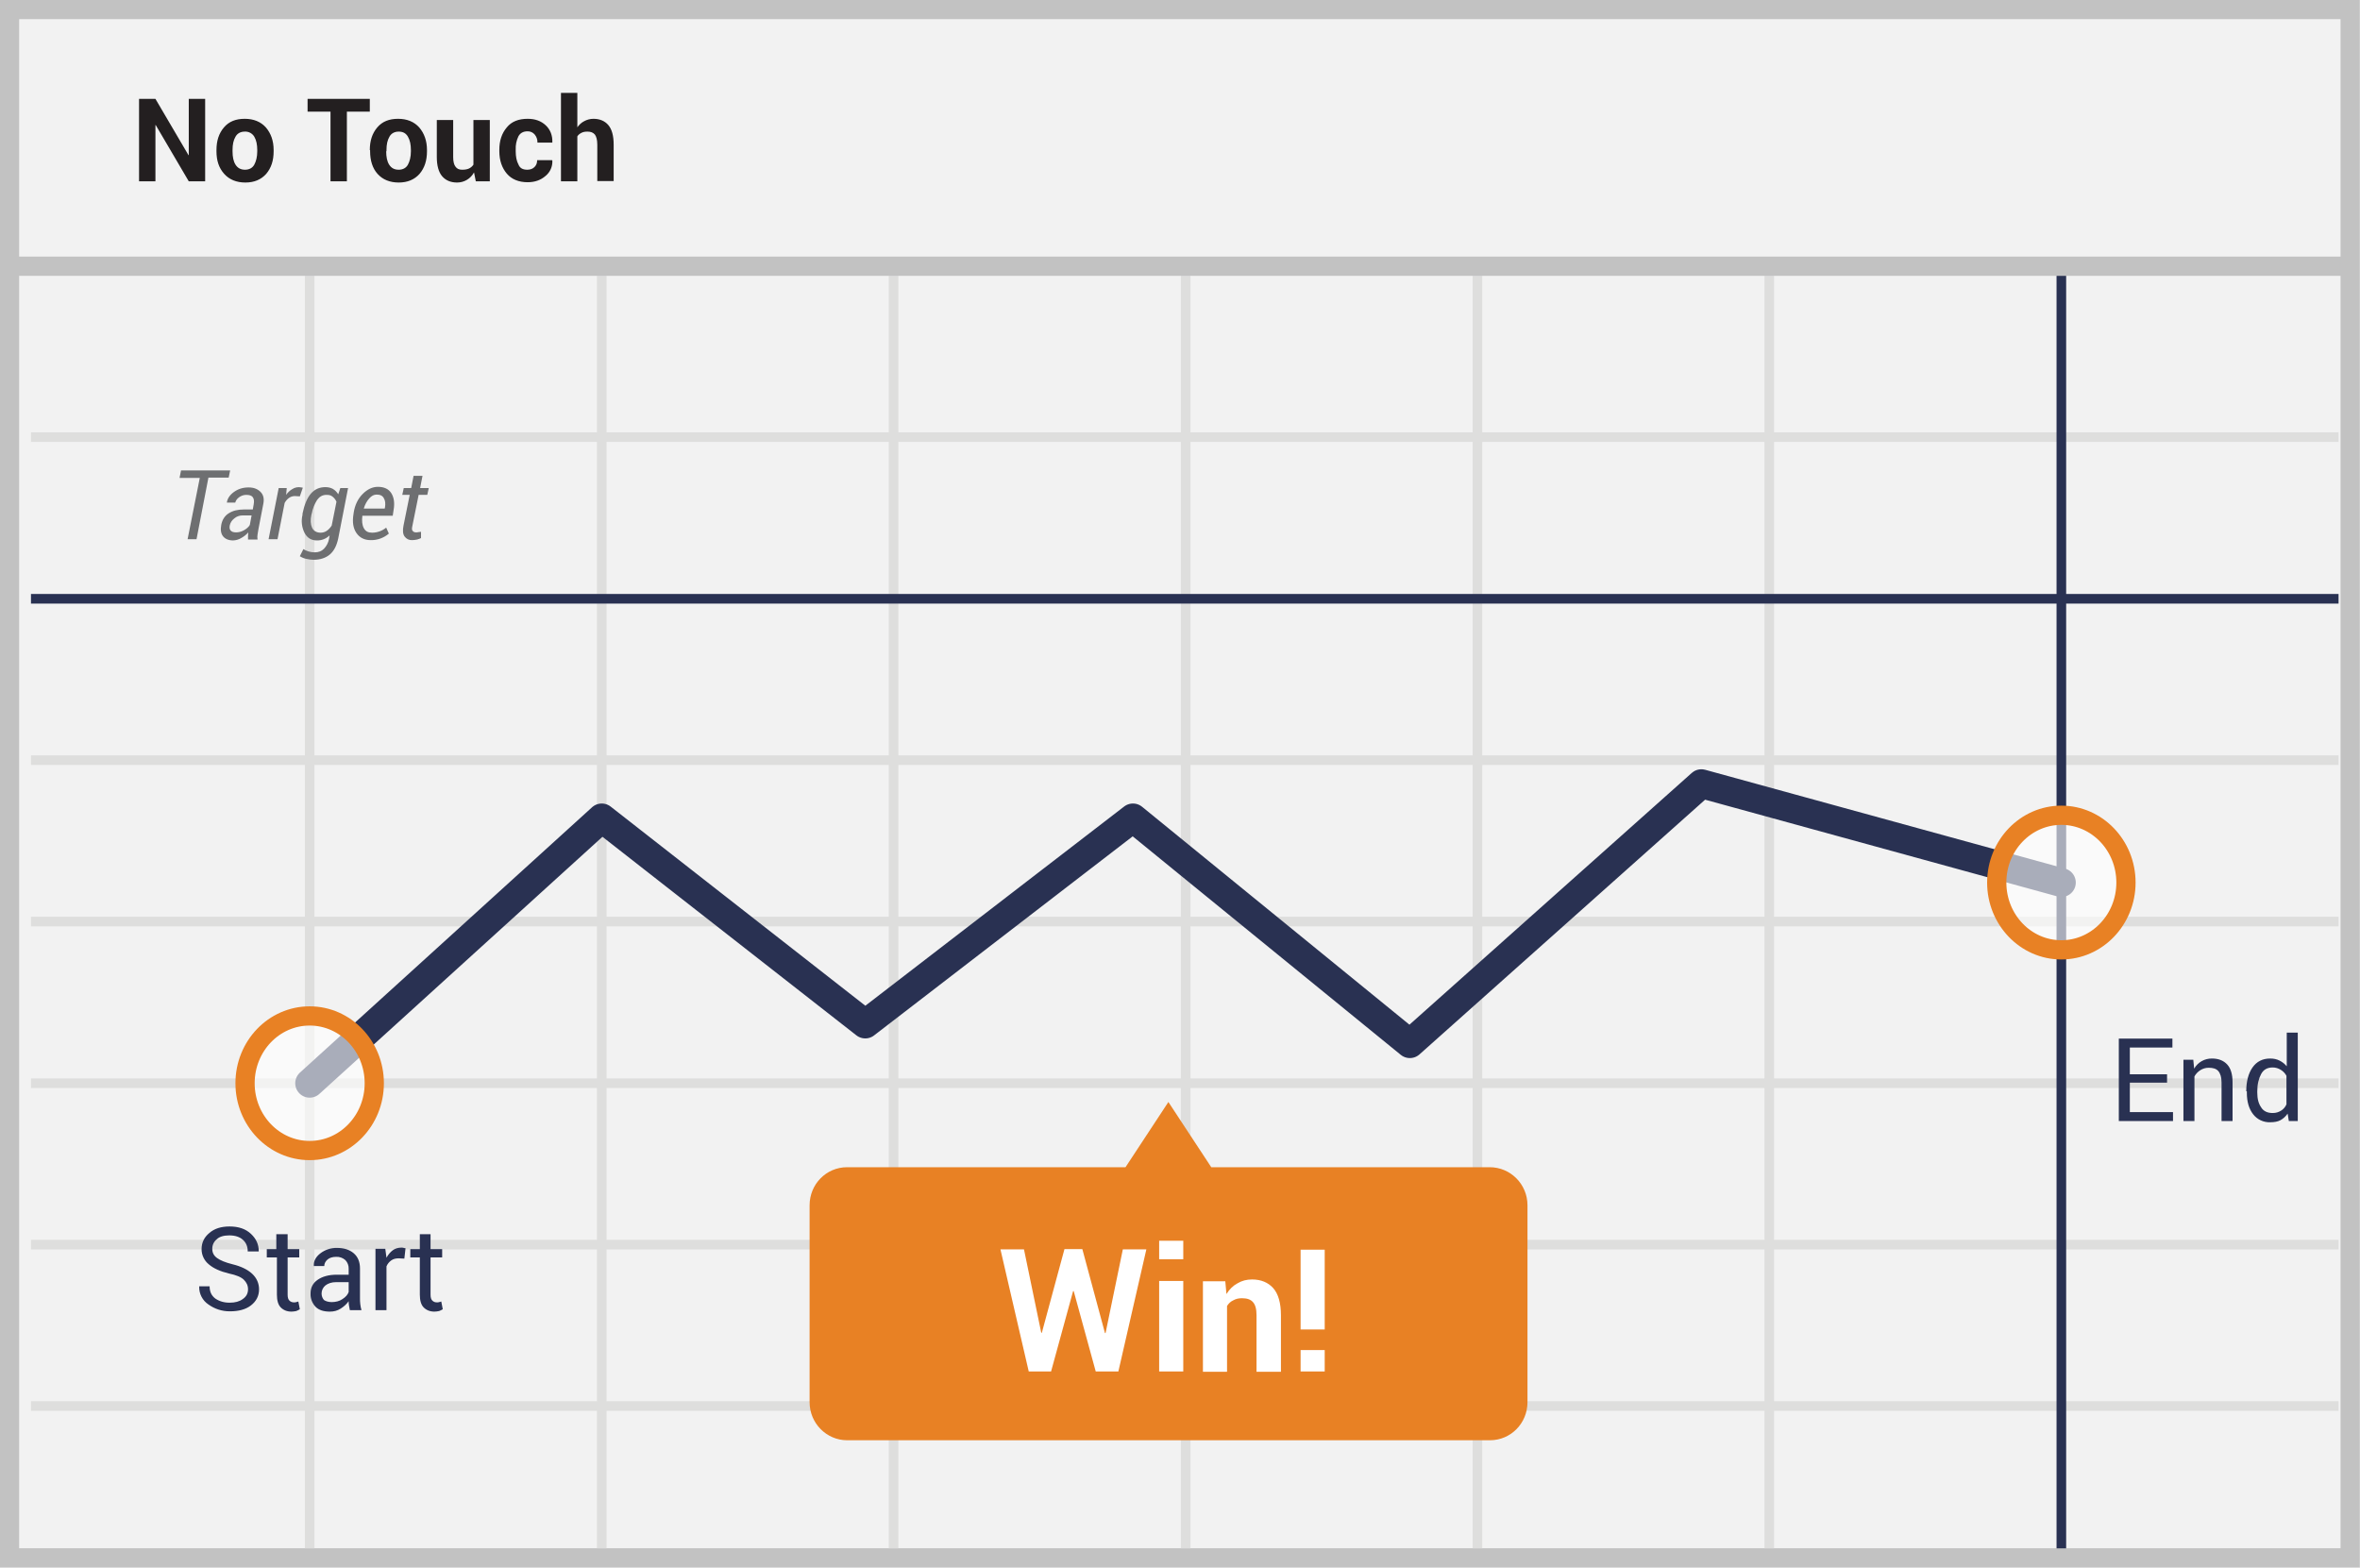
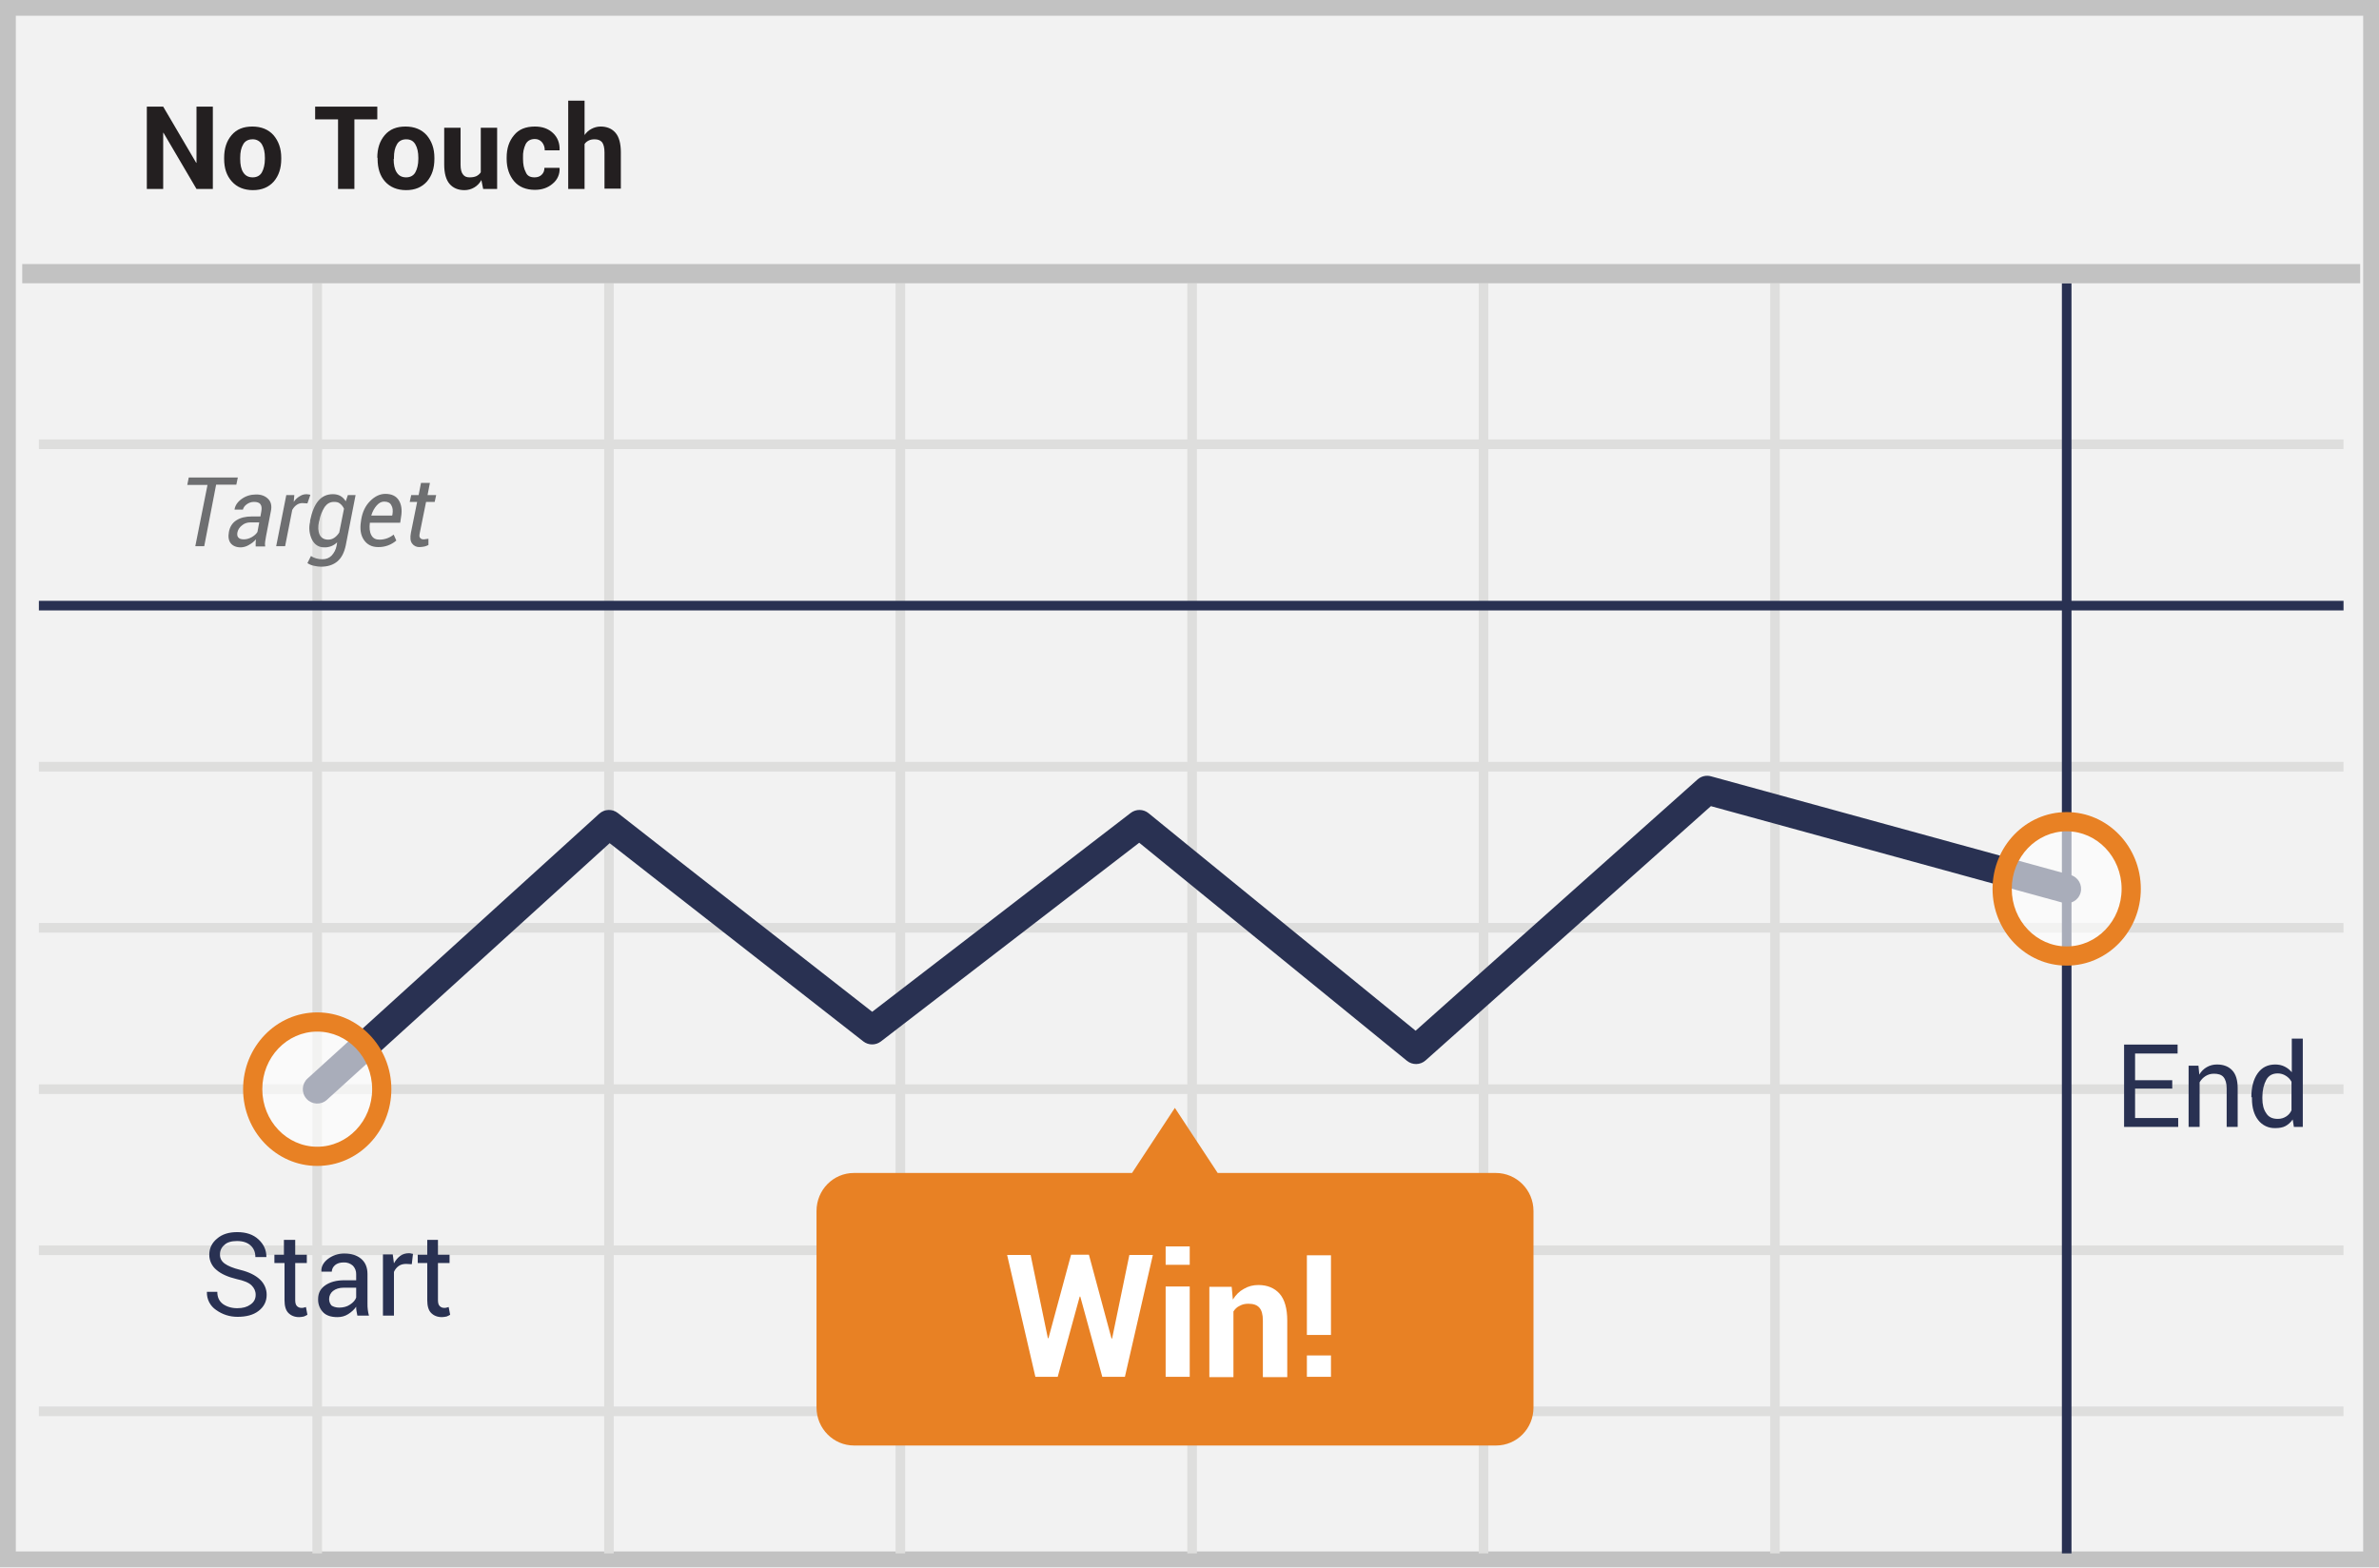
- <svg xmlns="http://www.w3.org/2000/svg" id="Layer_1" viewBox="0 0 79.26 52.65">
-   <style>.st0,.st1,.st2{fill:#f2f2f2;stroke:#c2c2c2;stroke-width:.646;stroke-miterlimit:10}.st1,.st2{fill:none;stroke:#dededd;stroke-width:.323}.st2{stroke:#293152;stroke-linejoin:round}.st3{fill:#231f20}.st4{fill:none;stroke:#293152;stroke-width:.969;stroke-linecap:round;stroke-linejoin:round;stroke-miterlimit:10}.st5{fill:#293152}.st6{fill:#6e6f71}.st7{fill:#e88124}.st8{fill:#fff}.st9{opacity:.6}.st10{fill:none;stroke:#e88124;stroke-width:.646;stroke-miterlimit:10}</style>
-   <path class="st0" d="M.32.32h78.61v52H.32z" />
-   <path class="st1" d="M1.04 14.68h77.5M1.04 25.53h77.5M1.04 36.38h77.5M1.04 47.22h77.5M10.4 9.26V52m9.81-42.74V52m9.8-42.74V52m9.81-42.74V52m9.8-42.74V52m9.8-42.74V52M1.04 30.95h77.5" />
-   <path class="st2" d="M1.04 20.11h77.5" />
-   <path class="st1" d="M1.04 41.8h77.5" />
-   <path class="st2" d="M69.23 9.26V52" />
-   <path class="st0" d="M.48 8.94H79.1" />
-   <path class="st3" d="M6.88 6.09h-.54L5.23 4.2h-.01v1.89h-.55V3.32h.55l1.11 1.89h.01V3.32h.55v2.77zm.39-1.05c0-.31.08-.56.25-.76.17-.2.4-.29.7-.29.3 0 .54.1.71.29.17.2.26.45.26.76v.04c0 .31-.08.56-.25.76-.17.19-.4.29-.7.29-.3 0-.54-.1-.71-.29-.18-.2-.26-.45-.26-.76v-.04zm.54.04c0 .19.03.34.1.45s.17.17.32.17c.14 0 .25-.06.31-.17s.1-.26.1-.45v-.04c0-.18-.03-.33-.1-.45a.35.35 0 0 0-.32-.17c-.14 0-.25.06-.31.17-.07.12-.1.26-.1.45v.04zm4.61-1.33h-.77v2.34h-.55V3.75h-.77v-.43h2.09v.43zm0 1.29c0-.31.08-.56.25-.76.17-.2.4-.29.7-.29.3 0 .54.1.71.29.17.2.26.45.26.76v.04c0 .31-.08.56-.25.76-.17.19-.4.29-.7.29-.3 0-.54-.1-.71-.29-.17-.19-.25-.45-.25-.76v-.04zm.55.04c0 .19.03.34.1.45s.17.17.32.17c.14 0 .25-.06.31-.17s.1-.26.1-.45v-.04c0-.18-.03-.33-.1-.45s-.17-.17-.31-.17c-.14 0-.25.06-.31.17-.07.12-.1.26-.1.45v.04zm2.95.71a.642.642 0 0 1-.57.34c-.21 0-.38-.07-.5-.21s-.18-.36-.18-.65V4.03h.55v1.25c0 .15.03.26.08.32.05.07.12.1.22.1.09 0 .16-.01.23-.04.06-.03.11-.07.15-.13v-1.5h.55v2.06h-.47l-.06-.3zm1.79-.09c.1 0 .18-.03.24-.09s.09-.13.09-.23h.5l.01.01a.62.62 0 0 1-.23.52c-.16.14-.36.21-.6.21-.3 0-.54-.1-.7-.29-.16-.19-.25-.44-.25-.75v-.05c0-.3.08-.55.25-.75.16-.2.4-.29.7-.29.25 0 .45.07.61.22.15.14.23.34.22.57v.01h-.5a.4.4 0 0 0-.09-.27.304.304 0 0 0-.24-.11c-.15 0-.25.06-.31.17a.93.93 0 0 0-.09.44v.06c0 .18.03.33.09.44.05.13.15.18.3.18zm1.67-1.41c.06-.09.14-.17.24-.22.09-.05.2-.08.31-.08.21 0 .38.07.5.21.12.14.18.36.18.66v1.22h-.55V4.86c0-.16-.03-.27-.08-.34-.06-.07-.14-.1-.25-.1-.08 0-.14.01-.2.04s-.11.07-.14.12v1.51h-.55V3.12h.55v1.17z" />
-   <path class="st4" d="M10.4 36.38l9.81-8.91 8.85 6.92 8.99-6.92 9.3 7.58 9.79-8.73 12.09 3.32" />
-   <path class="st5" d="M8.33 43.3c0-.13-.05-.23-.14-.32-.09-.09-.26-.16-.5-.21-.29-.07-.52-.17-.68-.31a.654.654 0 0 1-.24-.51c0-.22.09-.4.26-.54.17-.15.4-.22.68-.22.3 0 .54.08.72.25.18.17.26.36.26.58v.01h-.37c0-.16-.05-.29-.16-.39-.11-.1-.26-.15-.46-.15-.18 0-.33.04-.42.13a.4.4 0 0 0-.15.33c0 .12.05.22.16.3.11.08.28.15.52.21.29.07.51.18.66.32.15.14.23.32.23.52 0 .22-.09.4-.27.54-.18.14-.42.2-.71.2-.27 0-.51-.08-.72-.23a.698.698 0 0 1-.31-.6v-.01h.35c0 .18.06.31.19.41.13.09.29.14.48.14s.33-.04.44-.12c.12-.08.18-.19.18-.33zm1.33-1.85v.5h.39v.28h-.39v1.25c0 .1.02.16.06.2.04.04.09.06.16.06.02 0 .04 0 .07-.01.03-.01.05-.01.07-.02l.05.26c-.03.02-.07.04-.12.06-.05.01-.11.02-.16.02-.15 0-.27-.05-.36-.14s-.13-.24-.13-.43v-1.25h-.34v-.28h.32v-.5h.38zM11.75 44c-.01-.06-.02-.12-.03-.16s-.01-.1-.01-.14c-.07.1-.16.18-.27.25s-.23.1-.36.1c-.21 0-.37-.05-.48-.16a.61.61 0 0 1-.17-.45c0-.2.08-.35.24-.46.16-.11.37-.17.64-.17h.4v-.2a.4.4 0 0 0-.11-.29.433.433 0 0 0-.31-.11c-.12 0-.22.03-.29.09-.07.06-.11.14-.11.22h-.35v-.01c-.01-.15.06-.29.21-.41a.89.89 0 0 1 .57-.19c.23 0 .42.06.56.18.14.12.21.29.21.51v.99c0 .07 0 .14.01.21s.02.14.04.2h-.39zm-.61-.27c.13 0 .26-.03.36-.1.11-.07.18-.15.21-.24v-.33h-.42c-.15 0-.27.04-.36.11a.35.35 0 0 0-.13.27c0 .09.03.16.08.22.06.04.15.07.26.07zm2.44-1.46l-.19-.01c-.1 0-.18.02-.25.07a.46.46 0 0 0-.16.2V44h-.37v-2.06h.33l.04.3c.06-.11.13-.19.21-.25.08-.06.18-.09.29-.09.03 0 .05 0 .08.01s.05.01.06.01l-.04.35zm.88-.82v.5h.39v.28h-.39v1.25c0 .1.02.16.06.2.04.04.09.06.16.06.02 0 .04 0 .07-.01.03-.01.05-.01.07-.02l.05.26c-.03.02-.07.04-.12.06-.05.01-.11.02-.16.02-.15 0-.27-.05-.36-.14s-.13-.24-.13-.43v-1.25h-.32v-.28h.32v-.5h.36zm58.32-5.09h-1.25v.99h1.45v.3h-1.82v-2.77h1.8v.3h-1.43v.9h1.25v.28zm.88-.78l.03.31a.676.676 0 0 1 .6-.34c.22 0 .39.07.51.2s.18.33.18.6v1.3h-.37v-1.29c0-.18-.04-.31-.11-.39s-.18-.11-.32-.11c-.11 0-.2.03-.28.08-.08.05-.15.12-.2.21v1.5h-.37v-2.06h.33zm1.78 1.07c0-.33.07-.6.21-.8s.34-.3.59-.3c.12 0 .22.02.32.07s.17.11.24.19v-1.13h.37v2.97h-.3l-.04-.25c-.07.1-.15.17-.24.22s-.21.07-.34.07a.69.69 0 0 1-.58-.27c-.14-.18-.21-.42-.21-.72v-.05zm.37.04c0 .21.04.37.13.5.08.13.21.19.39.19.11 0 .2-.03.28-.08s.14-.12.18-.21v-.96a.524.524 0 0 0-.19-.2.503.503 0 0 0-.27-.08c-.18 0-.31.07-.39.22-.08.15-.13.34-.13.58v.04z" />
-   <path class="st6" d="M7.68 16.04H7l-.4 2.07h-.3l.41-2.06h-.68l.05-.25h1.65l-.05.24zm.65 2.07v-.13c0-.03.01-.07.01-.1-.07.08-.15.14-.24.19a.56.56 0 0 1-.27.08c-.15 0-.27-.05-.34-.14-.07-.09-.09-.22-.06-.38.03-.17.12-.31.25-.39.14-.09.31-.13.52-.13h.29l.03-.17c.02-.11.01-.19-.03-.24-.04-.06-.12-.08-.22-.08-.09 0-.17.03-.24.08-.07.05-.11.11-.13.18h-.28v-.01c.02-.13.1-.25.24-.35.14-.1.3-.15.49-.15.17 0 .3.05.4.15.1.1.13.24.09.42l-.16.83-.03.18c-.01.05-.01.11 0 .17h-.32zm-.4-.23c.08 0 .17-.02.26-.07s.16-.11.2-.18l.06-.32h-.3c-.1 0-.2.03-.28.1-.08.06-.13.14-.15.22-.02.08-.01.14.02.18.04.05.1.07.19.07zm2.14-1.21l-.17-.01a.33.33 0 0 0-.19.06c-.06.04-.11.1-.15.17l-.24 1.22h-.3l.34-1.72h.27l-.02.23a.6.6 0 0 1 .2-.19.399.399 0 0 1 .31-.06c.02 0 .04.01.05.01l-.1.29zm.09.58c.06-.29.15-.52.28-.67.13-.15.29-.22.49-.22.09 0 .18.02.25.06.07.04.13.1.18.18l.07-.21h.26l-.33 1.69c-.05.24-.14.42-.28.54-.14.12-.33.18-.55.18-.07 0-.15-.01-.24-.03a.634.634 0 0 1-.22-.09l.12-.24c.04.03.1.06.17.08.07.02.14.03.21.03.13 0 .23-.04.31-.12a.65.65 0 0 0 .17-.33l.02-.12a.587.587 0 0 1-.43.17c-.18 0-.32-.08-.41-.25a.879.879 0 0 1-.07-.61v-.04zm.3.03c-.04.18-.03.33.02.44s.15.17.29.17c.07 0 .14-.02.2-.06.06-.04.12-.1.17-.18l.16-.8c-.03-.07-.07-.12-.13-.17s-.12-.06-.21-.06c-.13 0-.23.06-.31.17a1.3 1.3 0 0 0-.18.46l-.01.03zm1.99.86c-.21 0-.37-.08-.48-.24-.11-.16-.14-.37-.1-.62l.01-.07c.04-.25.14-.46.3-.62.16-.16.33-.24.51-.24.21 0 .36.07.45.21.09.14.12.33.08.56l-.03.2h-1.02c-.02.17-.01.31.05.42s.15.15.28.15a.751.751 0 0 0 .47-.17l.09.2a.904.904 0 0 1-.61.22zm.2-1.53c-.09 0-.17.04-.25.13-.08.09-.14.2-.18.33v.01h.7l.01-.04c.02-.13.01-.23-.04-.31-.04-.08-.12-.12-.24-.12zm1.54-.63l-.08.41h.29l-.05.23h-.29l-.21 1.04c-.02.09-.02.14.01.17.02.03.06.05.11.05.02 0 .05 0 .09-.01.03 0 .06-.01.08-.01v.21c-.03.02-.07.03-.13.05-.06.01-.11.02-.17.02a.29.29 0 0 1-.25-.12c-.06-.08-.07-.2-.04-.36l.21-1.04h-.25l.05-.23h.25l.08-.41h.3z" />
-   <path class="st7" d="M50.03 39.2h-9.35l-1.44-2.19-1.44 2.19h-9.35c-.7 0-1.26.57-1.26 1.28v6.61c0 .71.57 1.28 1.26 1.28h21.59c.7 0 1.26-.57 1.26-1.28v-6.61c0-.71-.57-1.28-1.27-1.28z" />
-   <path class="st8" d="M37.11 44.77h.02l.58-2.81h.79l-.94 4.1h-.76l-.74-2.7h-.02l-.74 2.7h-.75l-.95-4.1h.79l.58 2.8h.02l.76-2.81h.6l.76 2.82zm2.63-2.48h-.81v-.62h.81v.62zm0 3.77h-.81v-3.04h.81v3.04zm1.41-3.04l.04.44c.1-.16.22-.28.37-.36.15-.09.31-.13.49-.13.3 0 .54.1.71.29.17.19.26.5.26.91v1.9h-.82v-1.9c0-.21-.04-.35-.12-.44-.08-.09-.2-.13-.37-.13-.11 0-.2.02-.29.07-.09.04-.16.11-.21.19v2.21h-.81v-3.04h.75zm3.34 1.63h-.81v-2.68h.81v2.68zm0 1.41h-.81v-.72h.81v.72z" />
-   <g class="st9">
-     <ellipse class="st8" cx="69.23" cy="29.64" rx="2.17" ry="2.26" />
+ <svg xmlns="http://www.w3.org/2000/svg" width="299px" height="197px" viewBox="0 0 299 197" version="1.1">
+   <g id="Page-1" stroke="none" stroke-width="1" fill="none" fill-rule="evenodd">
+     <g id="no-touch">
+       <polygon id="Path" fill="#F2F2F2" points="0 0 299 0 299 197 0 197" />
+       <path d="M1.987,1.98 L1.987,195.02 L297.013,195.02 L297.013,1.98 L1.987,1.98 Z M299,0 L299,197 L0,197 L0,0 L299,0 Z" id="Path" fill="#C2C2C2" fill-rule="nonzero" />
+       <g id="content" transform="translate(2, 33)">
+         <path d="M2.887,22.842 L292.543,22.842 M2.887,63.376 L292.543,63.376 M2.887,103.91 L292.543,103.91 M2.887,144.407 L292.543,144.407 M37.87,2.594 L37.87,162.264 M74.535,2.594 L74.535,162.264 M111.162,2.594 L111.162,162.264 M147.827,2.594 L147.827,162.264 M184.455,2.594 L184.455,162.264 M221.082,2.594 L221.082,162.264 M2.887,83.625 L292.543,83.625" id="Shape" stroke="#DEDEDD" stroke-width="1.207" />
+         <polygon id="Path" fill="#293152" points="2.887 43.731 2.887 42.525 292.543 42.525 292.543 43.731" />
+         <polygon id="Path" fill="#DEDEDD" fill-rule="nonzero" points="2.887 124.762 2.887 123.555 292.543 123.555 292.543 124.762" />
+         <polygon id="Path" fill="#293152" points="257.144 2.594 258.351 2.594 258.351 162.264 257.144 162.264" />
+         <polygon id="Path" fill="#C2C2C2" points="0.794 2.606 0.794 0.191 294.636 0.191 294.636 2.606" />
+         <path d="M39.087,105.251 C38.347,105.923 37.202,105.867 36.53,105.127 C35.857,104.387 35.913,103.242 36.653,102.57 L73.318,69.283 C73.971,68.691 74.955,68.654 75.65,69.197 L107.62,94.185 L140.108,69.189 C140.774,68.677 141.704,68.69 142.355,69.22 L175.918,96.563 L211.356,64.976 C211.814,64.568 212.448,64.419 213.04,64.582 L258.226,76.985 C259.191,77.249 259.758,78.246 259.493,79.21 C259.228,80.174 258.232,80.741 257.268,80.476 L213.031,68.334 L177.175,100.293 C176.512,100.885 175.516,100.907 174.827,100.345 L141.18,72.933 L108.716,97.911 C108.061,98.415 107.148,98.411 106.497,97.902 L74.622,72.99 L39.087,105.251 Z" id="Path" fill="#293152" />
+         <path d="M185.987,114.445 L151.042,114.445 L145.66,106.264 L140.278,114.445 L105.332,114.445 C102.716,114.445 100.623,116.575 100.623,119.227 L100.623,143.921 C100.623,146.574 102.753,148.703 105.332,148.703 L186.024,148.703 C188.641,148.703 190.734,146.574 190.734,143.921 L190.734,119.227 C190.734,116.575 188.603,114.445 185.987,114.445 Z" id="Path" fill="#E88124" />
+         <g id="Group" opacity="0.6" transform="translate(249.4125, 69.86792)" fill="#FFFFFF">
+           <ellipse id="Oval" cx="8.335" cy="8.863" rx="8.11" ry="8.443" />
+         </g>
+         <path d="M257.747,88.381 C252.59,88.381 248.43,84.05 248.43,78.731 C248.43,73.412 252.59,69.081 257.747,69.081 C262.904,69.081 267.065,73.412 267.065,78.731 C267.065,84.05 262.904,88.381 257.747,88.381 Z M257.747,85.967 C261.549,85.967 264.65,82.738 264.65,78.731 C264.65,74.724 261.549,71.495 257.747,71.495 C253.946,71.495 250.844,74.724 250.844,78.731 C250.844,82.738 253.946,85.967 257.747,85.967 Z" id="Oval" fill="#E88124" fill-rule="nonzero" />
+         <g id="Group" opacity="0.6" transform="translate(28.9, 95.01887)" fill="#FFFFFF">
+           <ellipse id="Oval" cx="8.97" cy="8.891" rx="8.11" ry="8.443" />
+         </g>
+         <path d="M37.87,113.56 C32.713,113.56 28.553,109.229 28.553,103.91 C28.553,98.591 32.713,94.26 37.87,94.26 C43.027,94.26 47.187,98.591 47.187,103.91 C47.187,109.229 43.027,113.56 37.87,113.56 Z M37.87,111.146 C41.672,111.146 44.773,107.917 44.773,103.91 C44.773,99.903 41.672,96.674 37.87,96.674 C34.068,96.674 30.967,99.903 30.967,103.91 C30.967,107.917 34.068,111.146 37.87,111.146 Z" id="Oval" fill="#E88124" fill-rule="nonzero" />
+       </g>
+       <path d="M26.714,23.751 L24.696,23.751 L20.547,16.691 L20.51,16.691 L20.51,23.751 L18.454,23.751 L18.454,13.403 L20.51,13.403 L24.658,20.464 L24.696,20.464 L24.696,13.403 L26.751,13.403 L26.751,23.751 L26.714,23.751 Z M28.172,19.829 C28.172,18.671 28.471,17.737 29.106,16.989 C29.741,16.242 30.601,15.906 31.722,15.906 C32.843,15.906 33.74,16.28 34.376,16.989 C35.011,17.737 35.348,18.671 35.348,19.829 L35.348,19.978 C35.348,21.136 35.049,22.07 34.413,22.817 C33.778,23.527 32.918,23.901 31.797,23.901 C30.676,23.901 29.779,23.527 29.143,22.817 C28.471,22.07 28.172,21.136 28.172,19.978 L28.172,19.829 Z M30.19,19.978 C30.19,20.688 30.302,21.248 30.564,21.659 C30.825,22.07 31.199,22.294 31.76,22.294 C32.283,22.294 32.694,22.07 32.918,21.659 C33.142,21.248 33.292,20.688 33.292,19.978 L33.292,19.829 C33.292,19.156 33.18,18.596 32.918,18.148 C32.669,17.73 32.208,17.485 31.722,17.512 C31.199,17.512 30.788,17.737 30.564,18.148 C30.302,18.596 30.19,19.119 30.19,19.829 L30.19,19.978 Z M47.42,15.009 L44.542,15.009 L44.542,23.751 L42.486,23.751 L42.486,15.009 L39.608,15.009 L39.608,13.403 L47.42,13.403 L47.42,15.009 Z M47.42,19.829 C47.42,18.671 47.719,17.737 48.354,16.989 C48.989,16.242 49.849,15.906 50.97,15.906 C52.092,15.906 52.989,16.28 53.624,16.989 C54.259,17.737 54.596,18.671 54.596,19.829 L54.596,19.978 C54.596,21.136 54.297,22.07 53.661,22.817 C53.026,23.527 52.166,23.901 51.045,23.901 C49.924,23.901 49.027,23.527 48.392,22.817 C47.756,22.108 47.457,21.136 47.457,19.978 L47.457,19.829 L47.42,19.829 Z M49.475,19.978 C49.475,20.688 49.587,21.248 49.849,21.659 C50.111,22.07 50.484,22.294 51.045,22.294 C51.568,22.294 51.98,22.07 52.204,21.659 C52.428,21.248 52.578,20.688 52.578,19.978 L52.578,19.829 C52.578,19.156 52.465,18.596 52.204,18.148 C51.942,17.699 51.568,17.512 51.045,17.512 C50.522,17.512 50.111,17.737 49.886,18.148 C49.625,18.596 49.513,19.119 49.513,19.829 L49.513,19.978 L49.475,19.978 Z M60.501,22.631 C60.082,23.416 59.262,23.906 58.371,23.901 C57.586,23.901 56.95,23.639 56.502,23.116 C56.053,22.593 55.829,21.771 55.829,20.688 L55.829,16.055 L57.885,16.055 L57.885,20.725 C57.885,21.286 57.997,21.697 58.184,21.921 C58.371,22.182 58.632,22.294 59.006,22.294 C59.342,22.294 59.604,22.257 59.866,22.145 C60.09,22.033 60.277,21.883 60.426,21.659 L60.426,16.055 L62.482,16.055 L62.482,23.751 L60.725,23.751 L60.501,22.631 Z M67.191,22.294 C67.565,22.294 67.864,22.182 68.088,21.958 C68.312,21.734 68.424,21.472 68.424,21.099 L70.293,21.099 L70.331,21.136 C70.376,21.885 70.055,22.609 69.471,23.079 C68.873,23.602 68.126,23.863 67.228,23.863 C66.107,23.863 65.21,23.49 64.612,22.78 C64.014,22.07 63.678,21.136 63.678,19.978 L63.678,19.791 C63.678,18.671 63.977,17.737 64.612,16.989 C65.21,16.242 66.107,15.906 67.228,15.906 C68.163,15.906 68.91,16.168 69.508,16.728 C70.069,17.251 70.368,17.998 70.331,18.857 L70.331,18.895 L68.462,18.895 C68.477,18.529 68.358,18.17 68.126,17.886 C67.905,17.62 67.575,17.468 67.228,17.475 C66.668,17.475 66.294,17.699 66.07,18.11 C65.825,18.622 65.71,19.187 65.734,19.754 L65.734,19.978 C65.734,20.651 65.846,21.211 66.07,21.622 C66.257,22.108 66.63,22.294 67.191,22.294 Z M73.433,17.027 C73.657,16.691 73.956,16.392 74.33,16.205 C74.666,16.018 75.077,15.906 75.488,15.906 C76.273,15.906 76.909,16.168 77.357,16.691 C77.806,17.214 78.03,18.035 78.03,19.156 L78.03,23.714 L75.974,23.714 L75.974,19.156 C75.974,18.558 75.862,18.148 75.675,17.886 C75.451,17.625 75.152,17.512 74.741,17.512 C74.442,17.512 74.218,17.55 73.993,17.662 C73.769,17.774 73.582,17.923 73.47,18.11 L73.47,23.751 L71.415,23.751 L71.415,12.656 L73.47,12.656 L73.47,17.027 L73.433,17.027 Z" id="Shape" fill="#231F20" fill-rule="nonzero" />
+       <path d="M32.133,162.762 C32.133,162.277 31.947,161.903 31.61,161.567 C31.274,161.231 30.638,160.969 29.741,160.782 C28.657,160.521 27.798,160.147 27.2,159.624 C26.628,159.157 26.299,158.457 26.303,157.719 C26.303,156.897 26.639,156.225 27.275,155.702 C27.91,155.141 28.77,154.88 29.816,154.88 C30.937,154.88 31.834,155.178 32.507,155.814 C33.18,156.449 33.479,157.158 33.479,157.98 L33.479,158.018 L32.096,158.018 C32.096,157.42 31.909,156.934 31.498,156.561 C31.087,156.187 30.526,156 29.779,156 C29.106,156 28.545,156.15 28.209,156.486 C27.836,156.784 27.628,157.242 27.648,157.719 C27.648,158.167 27.835,158.541 28.246,158.84 C28.657,159.138 29.293,159.4 30.19,159.624 C31.274,159.886 32.096,160.297 32.657,160.82 C33.217,161.343 33.516,162.015 33.516,162.762 C33.516,163.584 33.18,164.257 32.507,164.78 C31.834,165.303 30.937,165.527 29.854,165.527 C28.844,165.527 27.947,165.228 27.163,164.668 C26.416,164.169 25.979,163.323 26.004,162.426 L26.004,162.389 L27.312,162.389 C27.312,163.061 27.536,163.547 28.022,163.92 C28.508,164.257 29.106,164.443 29.816,164.443 C30.526,164.443 31.049,164.294 31.461,163.995 C31.909,163.696 32.133,163.285 32.133,162.762 Z M37.104,155.851 L37.104,157.719 L38.562,157.719 L38.562,158.765 L37.104,158.765 L37.104,163.435 C37.104,163.808 37.179,164.032 37.328,164.182 C37.478,164.331 37.665,164.406 37.926,164.406 C38.001,164.406 38.076,164.406 38.188,164.369 C38.3,164.331 38.375,164.331 38.45,164.294 L38.637,165.265 C38.525,165.34 38.375,165.415 38.188,165.489 C38.001,165.527 37.777,165.564 37.59,165.564 C37.029,165.564 36.581,165.377 36.245,165.041 C35.908,164.705 35.759,164.145 35.759,163.435 L35.759,158.765 L34.488,158.765 L34.488,157.719 L35.684,157.719 L35.684,155.851 L37.104,155.851 Z M44.916,165.377 C44.878,165.153 44.841,164.929 44.803,164.78 C44.766,164.63 44.766,164.406 44.766,164.257 C44.505,164.63 44.168,164.929 43.757,165.191 C43.346,165.452 42.897,165.564 42.411,165.564 C41.627,165.564 41.029,165.377 40.617,164.966 C40.184,164.517 39.955,163.909 39.982,163.285 C39.982,162.538 40.281,161.978 40.879,161.567 C41.477,161.156 42.262,160.932 43.271,160.932 L44.766,160.932 L44.766,160.185 C44.78,159.783 44.632,159.392 44.355,159.101 C44.038,158.817 43.622,158.669 43.196,158.69 C42.748,158.69 42.374,158.802 42.112,159.026 C41.851,159.251 41.701,159.549 41.701,159.848 L40.393,159.848 L40.393,159.811 C40.356,159.251 40.617,158.728 41.178,158.279 C41.784,157.803 42.538,157.552 43.309,157.569 C44.168,157.569 44.878,157.794 45.401,158.242 C45.925,158.69 46.186,159.325 46.186,160.147 L46.186,163.846 C46.186,164.107 46.186,164.369 46.224,164.63 C46.261,164.892 46.298,165.153 46.373,165.377 L44.916,165.377 Z M42.636,164.369 C43.122,164.369 43.608,164.257 43.981,163.995 C44.392,163.734 44.654,163.435 44.766,163.098 L44.766,161.866 L43.196,161.866 C42.636,161.866 42.187,162.015 41.851,162.277 C41.546,162.523 41.367,162.893 41.365,163.285 C41.365,163.622 41.477,163.883 41.664,164.107 C41.888,164.257 42.225,164.369 42.636,164.369 Z M51.755,158.914 L51.045,158.877 C50.671,158.877 50.372,158.952 50.111,159.138 C49.845,159.326 49.637,159.585 49.513,159.886 L49.513,165.377 L48.13,165.377 L48.13,157.682 L49.363,157.682 L49.513,158.802 C49.737,158.391 49.999,158.092 50.298,157.868 C50.597,157.644 50.97,157.532 51.382,157.532 C51.494,157.532 51.568,157.532 51.681,157.569 C51.793,157.607 51.867,157.607 51.905,157.607 L51.755,158.914 Z M55.044,155.851 L55.044,157.719 L56.502,157.719 L56.502,158.765 L55.044,158.765 L55.044,163.435 C55.044,163.808 55.119,164.032 55.269,164.182 C55.418,164.331 55.605,164.406 55.867,164.406 C55.941,164.406 56.016,164.406 56.128,164.369 C56.24,164.331 56.315,164.331 56.39,164.294 L56.577,165.265 C56.465,165.34 56.315,165.415 56.128,165.489 C55.941,165.527 55.717,165.564 55.53,165.564 C54.969,165.564 54.521,165.377 54.185,165.041 C53.848,164.705 53.699,164.145 53.699,163.435 L53.699,158.765 L52.503,158.765 L52.503,157.719 L53.699,157.719 L53.699,155.851 L55.044,155.851 Z M273.015,136.835 L268.343,136.835 L268.343,140.534 L273.763,140.534 L273.763,141.655 L266.961,141.655 L266.961,131.306 L273.688,131.306 L273.688,132.427 L268.343,132.427 L268.343,135.789 L273.015,135.789 L273.015,136.835 Z M276.304,133.922 L276.416,135.08 C276.875,134.278 277.735,133.791 278.659,133.809 C279.481,133.809 280.116,134.071 280.565,134.557 C281.014,135.042 281.238,135.789 281.238,136.798 L281.238,141.655 L279.855,141.655 L279.855,136.835 C279.855,136.163 279.705,135.677 279.444,135.378 C279.182,135.08 278.771,134.968 278.248,134.968 C277.837,134.968 277.5,135.08 277.201,135.266 C276.902,135.453 276.641,135.715 276.454,136.051 L276.454,141.655 L275.071,141.655 L275.071,133.959 L276.304,133.959 L276.304,133.922 Z M282.957,137.919 C282.957,136.686 283.219,135.677 283.742,134.93 C284.265,134.183 285.013,133.809 285.947,133.809 C286.396,133.809 286.769,133.884 287.143,134.071 C287.517,134.258 287.778,134.482 288.04,134.781 L288.04,130.559 L289.423,130.559 L289.423,141.655 L288.302,141.655 L288.152,140.721 C287.89,141.094 287.591,141.356 287.255,141.543 C286.919,141.729 286.47,141.804 285.984,141.804 C285.14,141.843 284.33,141.466 283.817,140.795 C283.293,140.123 283.032,139.226 283.032,138.106 L283.032,137.919 L282.957,137.919 Z M284.34,138.068 C284.34,138.853 284.489,139.451 284.826,139.936 C285.125,140.422 285.611,140.646 286.283,140.646 C286.695,140.646 287.031,140.534 287.33,140.347 C287.629,140.16 287.853,139.899 288.003,139.563 L288.003,135.976 C287.837,135.668 287.592,135.41 287.293,135.229 C286.991,135.035 286.641,134.932 286.283,134.93 C285.611,134.93 285.125,135.192 284.826,135.752 C284.527,136.312 284.34,137.022 284.34,137.919 L284.34,138.068 Z" id="Shape" fill="#293152" fill-rule="nonzero" />
+       <path d="M29.704,60.923 L27.163,60.923 L25.668,68.656 L24.546,68.656 L26.079,60.96 L23.537,60.96 L23.724,60.026 L29.891,60.026 L29.704,60.923 Z M32.133,68.656 L32.133,68.171 C32.133,68.058 32.171,67.909 32.171,67.797 C31.909,68.096 31.61,68.32 31.274,68.507 C30.968,68.691 30.621,68.794 30.265,68.806 C29.704,68.806 29.256,68.619 28.994,68.283 C28.732,67.946 28.657,67.461 28.77,66.863 C28.882,66.228 29.218,65.705 29.704,65.406 C30.227,65.07 30.863,64.92 31.648,64.92 L32.731,64.92 L32.843,64.285 C32.918,63.874 32.881,63.575 32.731,63.389 C32.582,63.165 32.283,63.09 31.909,63.09 C31.573,63.09 31.274,63.202 31.012,63.389 C30.75,63.575 30.601,63.8 30.526,64.061 L29.48,64.061 L29.48,64.024 C29.555,63.538 29.854,63.09 30.377,62.716 C30.9,62.343 31.498,62.156 32.208,62.156 C32.843,62.156 33.329,62.343 33.703,62.716 C34.077,63.09 34.189,63.613 34.039,64.285 L33.441,67.386 L33.329,68.058 C33.292,68.245 33.292,68.469 33.329,68.694 L32.133,68.694 L32.133,68.656 Z M30.638,67.797 C30.937,67.797 31.274,67.722 31.61,67.535 C31.947,67.349 32.208,67.125 32.358,66.863 L32.582,65.668 L31.461,65.668 C31.087,65.668 30.713,65.78 30.414,66.041 C30.115,66.265 29.928,66.564 29.854,66.863 C29.779,67.162 29.816,67.386 29.928,67.535 C30.078,67.722 30.302,67.797 30.638,67.797 Z M38.637,63.277 L38.001,63.239 C37.747,63.239 37.499,63.317 37.291,63.463 C37.067,63.613 36.88,63.837 36.73,64.098 L35.834,68.656 L34.712,68.656 L35.983,62.231 L36.992,62.231 L36.917,63.09 C37.108,62.798 37.364,62.555 37.665,62.38 C38.004,62.149 38.423,62.068 38.824,62.156 C38.898,62.156 38.973,62.193 39.01,62.193 L38.637,63.277 Z M38.973,65.443 C39.197,64.36 39.534,63.501 40.02,62.94 C40.505,62.38 41.103,62.118 41.851,62.118 C42.187,62.118 42.524,62.193 42.785,62.343 C43.047,62.492 43.271,62.716 43.458,63.015 L43.72,62.231 L44.691,62.231 L43.458,68.544 C43.271,69.441 42.935,70.113 42.411,70.562 C41.888,71.01 41.178,71.234 40.356,71.234 C40.094,71.234 39.795,71.197 39.459,71.122 C39.166,71.063 38.887,70.949 38.637,70.786 L39.085,69.889 C39.235,70.001 39.459,70.113 39.721,70.188 C39.982,70.263 40.244,70.3 40.505,70.3 C40.991,70.3 41.365,70.151 41.664,69.852 C41.991,69.511 42.212,69.083 42.299,68.619 L42.374,68.171 C41.948,68.593 41.367,68.823 40.767,68.806 C40.094,68.806 39.571,68.507 39.235,67.872 C38.876,67.168 38.783,66.359 38.973,65.593 L38.973,65.443 Z M40.094,65.555 C39.945,66.228 39.982,66.788 40.169,67.199 C40.356,67.61 40.73,67.834 41.253,67.834 C41.514,67.834 41.776,67.76 42,67.61 C42.225,67.461 42.449,67.237 42.636,66.938 L43.234,63.949 C43.122,63.688 42.972,63.501 42.748,63.314 C42.524,63.127 42.299,63.09 41.963,63.09 C41.477,63.09 41.103,63.314 40.804,63.725 C40.472,64.249 40.244,64.833 40.132,65.443 L40.094,65.555 Z M47.532,68.768 C46.747,68.768 46.149,68.469 45.738,67.872 C45.327,67.274 45.215,66.489 45.364,65.555 L45.401,65.294 C45.551,64.36 45.925,63.575 46.523,62.978 C47.121,62.38 47.756,62.081 48.429,62.081 C49.214,62.081 49.774,62.343 50.111,62.866 C50.447,63.389 50.559,64.098 50.41,64.958 L50.298,65.705 L46.485,65.705 C46.411,66.34 46.448,66.863 46.672,67.274 C46.897,67.685 47.233,67.834 47.719,67.834 C48.36,67.829 48.98,67.605 49.475,67.199 L49.812,67.946 C49.18,68.493 48.367,68.786 47.532,68.768 Z M48.279,63.052 C47.943,63.052 47.644,63.202 47.345,63.538 C47.046,63.874 46.822,64.285 46.672,64.771 L46.672,64.808 L49.288,64.808 L49.326,64.659 C49.401,64.173 49.363,63.8 49.176,63.501 C49.027,63.202 48.728,63.052 48.279,63.052 Z M54.035,60.699 L53.736,62.231 L54.82,62.231 L54.633,63.09 L53.549,63.09 L52.764,66.975 C52.69,67.311 52.69,67.498 52.802,67.61 C52.877,67.722 53.026,67.797 53.213,67.797 C53.288,67.797 53.4,67.797 53.549,67.76 C53.661,67.76 53.773,67.722 53.848,67.722 L53.848,68.507 C53.736,68.582 53.587,68.619 53.362,68.694 C53.138,68.731 52.951,68.768 52.727,68.768 C52.36,68.787 52.008,68.618 51.793,68.32 C51.568,68.021 51.531,67.573 51.643,66.975 L52.428,63.09 L51.494,63.09 L51.681,62.231 L52.615,62.231 L52.914,60.699 L54.035,60.699 Z" id="Shape" fill="#6E6F71" fill-rule="nonzero" />
+       <path d="M139.699,168.254 L139.773,168.254 L141.941,157.756 L144.894,157.756 L141.381,173.073 L138.54,173.073 L135.774,162.986 L135.7,162.986 L132.934,173.073 L130.131,173.073 L126.58,157.756 L129.533,157.756 L131.7,168.217 L131.775,168.217 L134.616,157.719 L136.858,157.719 L139.699,168.254 Z M149.528,158.989 L146.501,158.989 L146.501,156.673 L149.528,156.673 L149.528,158.989 Z M149.528,173.073 L146.501,173.073 L146.501,161.716 L149.528,161.716 L149.528,173.073 Z M154.798,161.716 L154.948,163.36 C155.321,162.762 155.77,162.314 156.331,162.015 C156.891,161.679 157.489,161.529 158.162,161.529 C159.283,161.529 160.18,161.903 160.815,162.613 C161.451,163.323 161.787,164.481 161.787,166.012 L161.787,173.111 L158.722,173.111 L158.722,166.012 C158.722,165.228 158.573,164.705 158.274,164.369 C157.975,164.032 157.526,163.883 156.891,163.883 C156.48,163.883 156.144,163.958 155.807,164.145 C155.471,164.294 155.209,164.555 155.022,164.854 L155.022,173.111 L151.995,173.111 L151.995,161.754 L154.798,161.754 L154.798,161.716 Z M167.281,167.806 L164.254,167.806 L164.254,157.794 L167.281,157.794 L167.281,167.806 Z M167.281,173.073 L164.254,173.073 L164.254,170.383 L167.281,170.383 L167.281,173.073 Z" id="Shape" fill="#FFFFFF" fill-rule="nonzero" />
+     </g>
  </g>
-   <ellipse class="st10" cx="69.23" cy="29.64" rx="2.17" ry="2.26" />
-   <g class="st9">
-     <ellipse class="st8" cx="10.4" cy="36.38" rx="2.17" ry="2.26" />
-   </g>
-   <ellipse class="st10" cx="10.4" cy="36.38" rx="2.17" ry="2.26" />
</svg>
